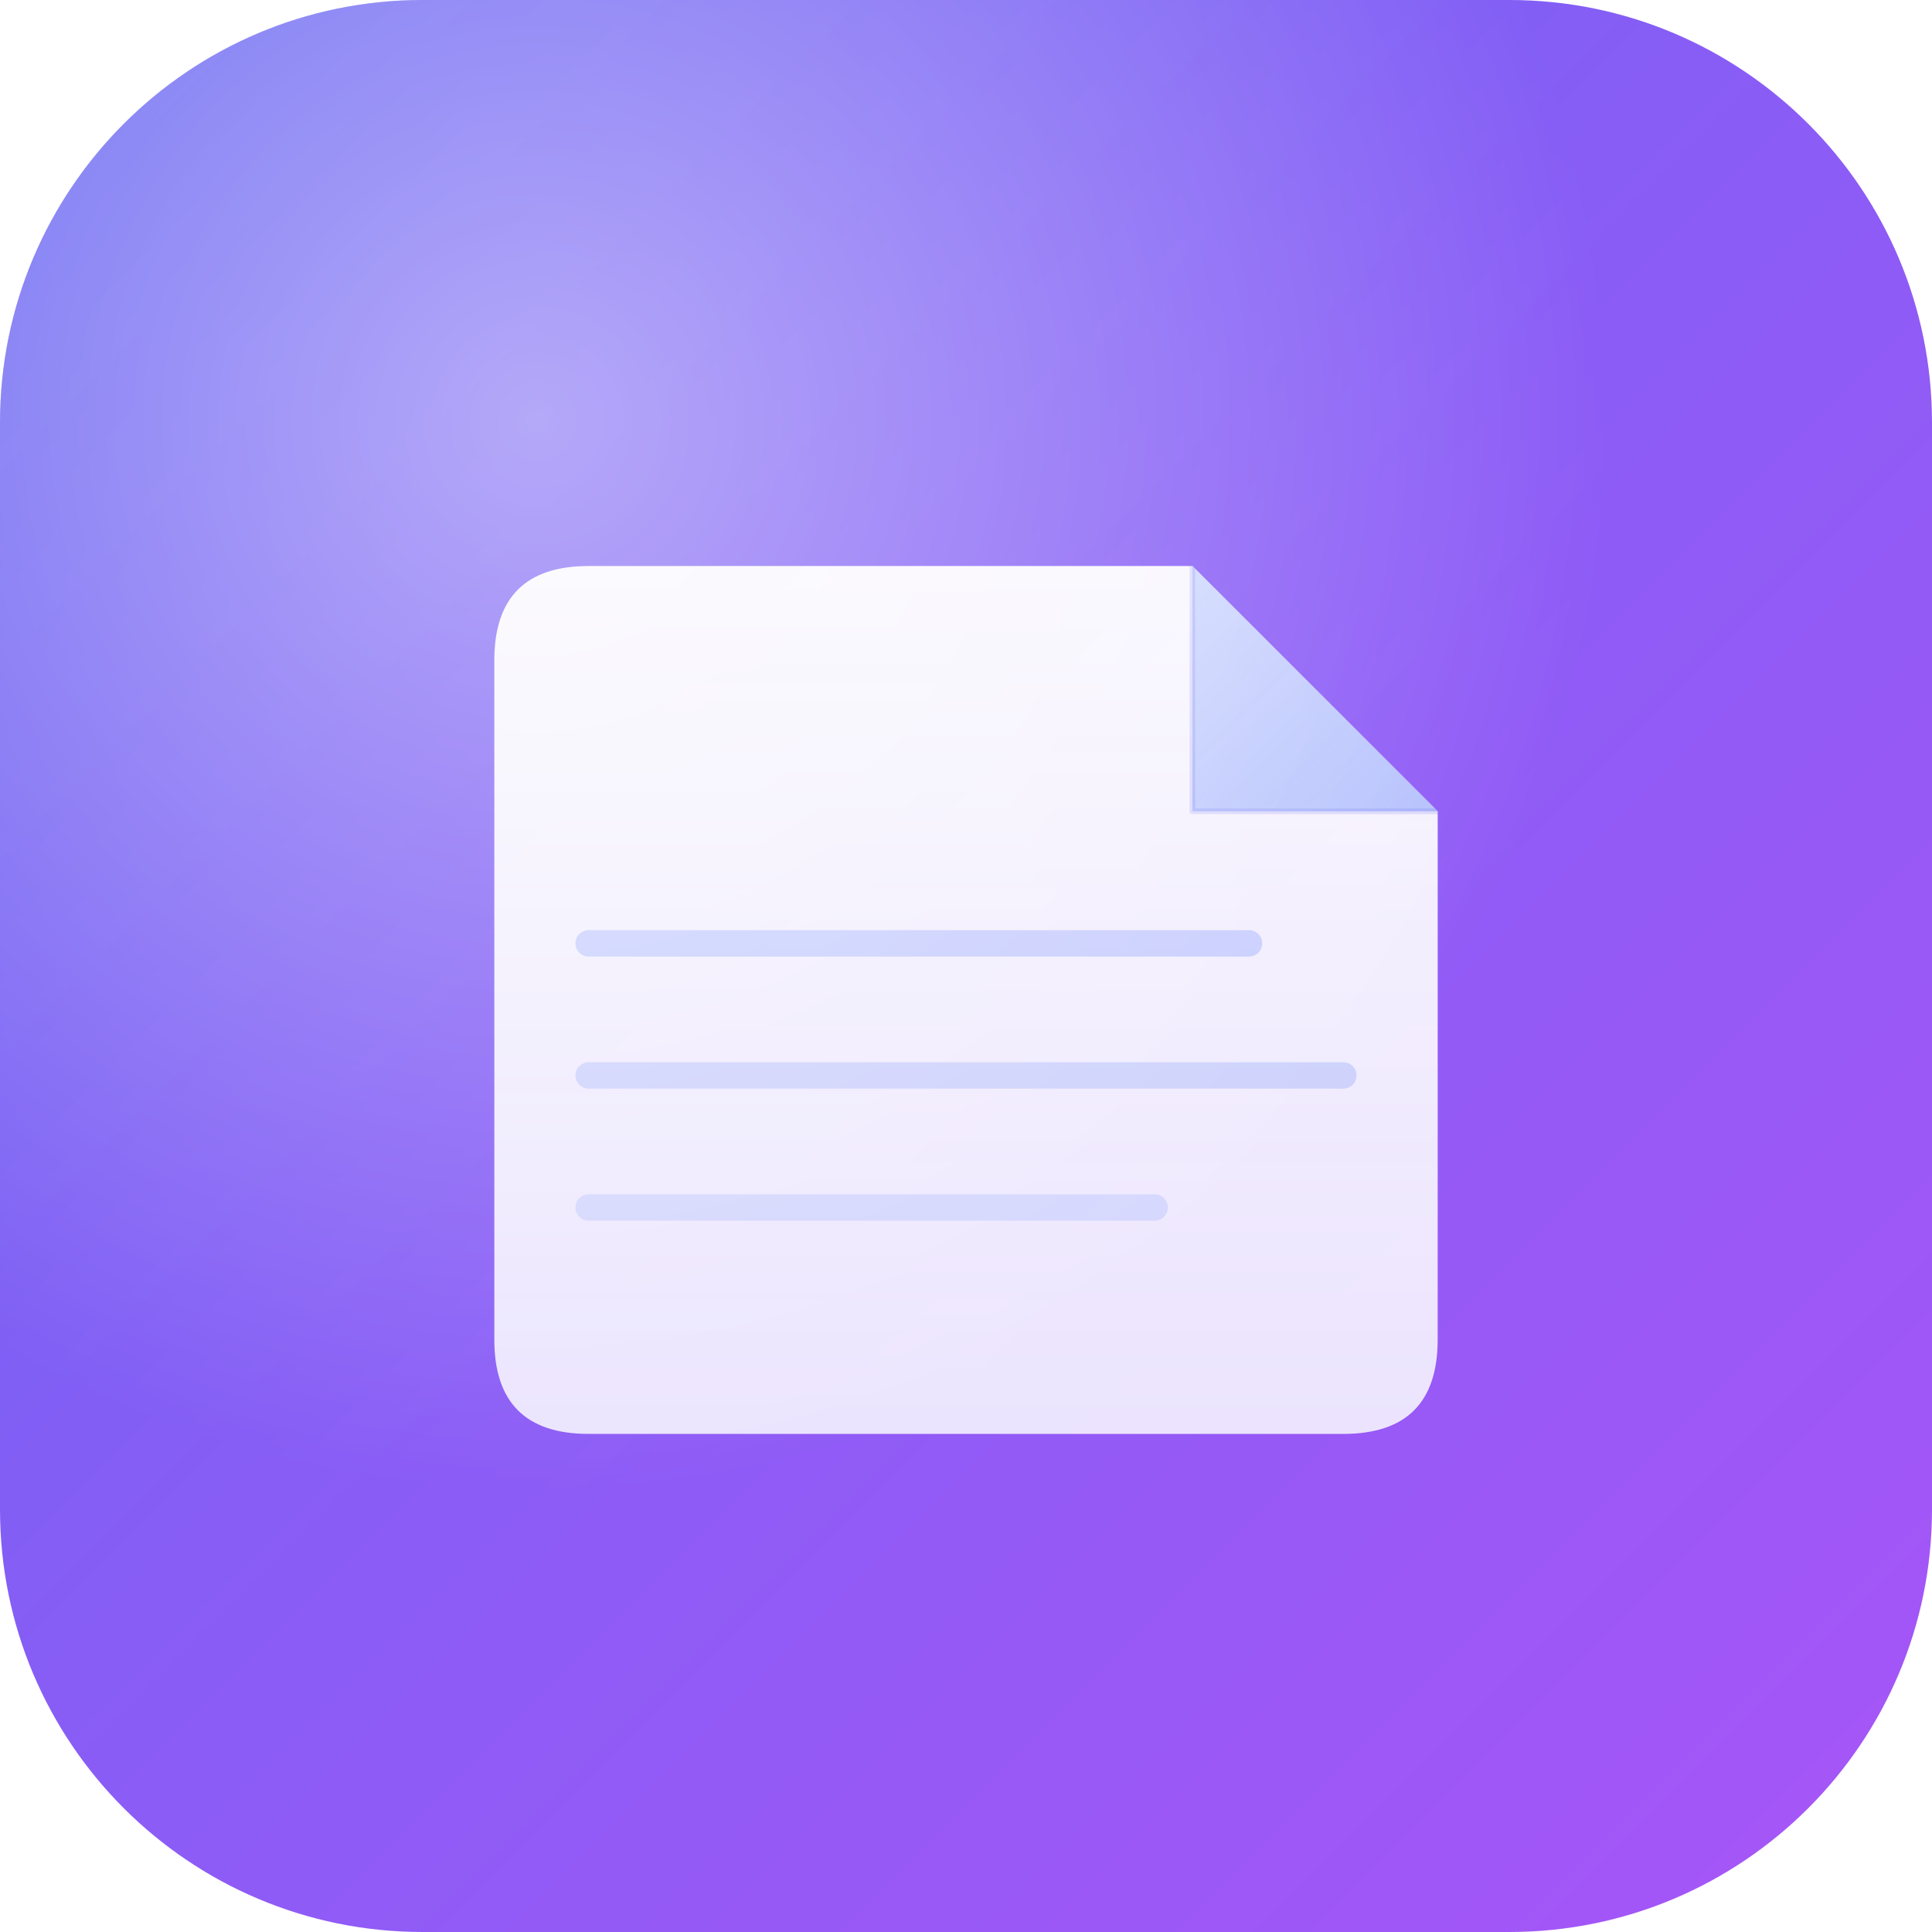
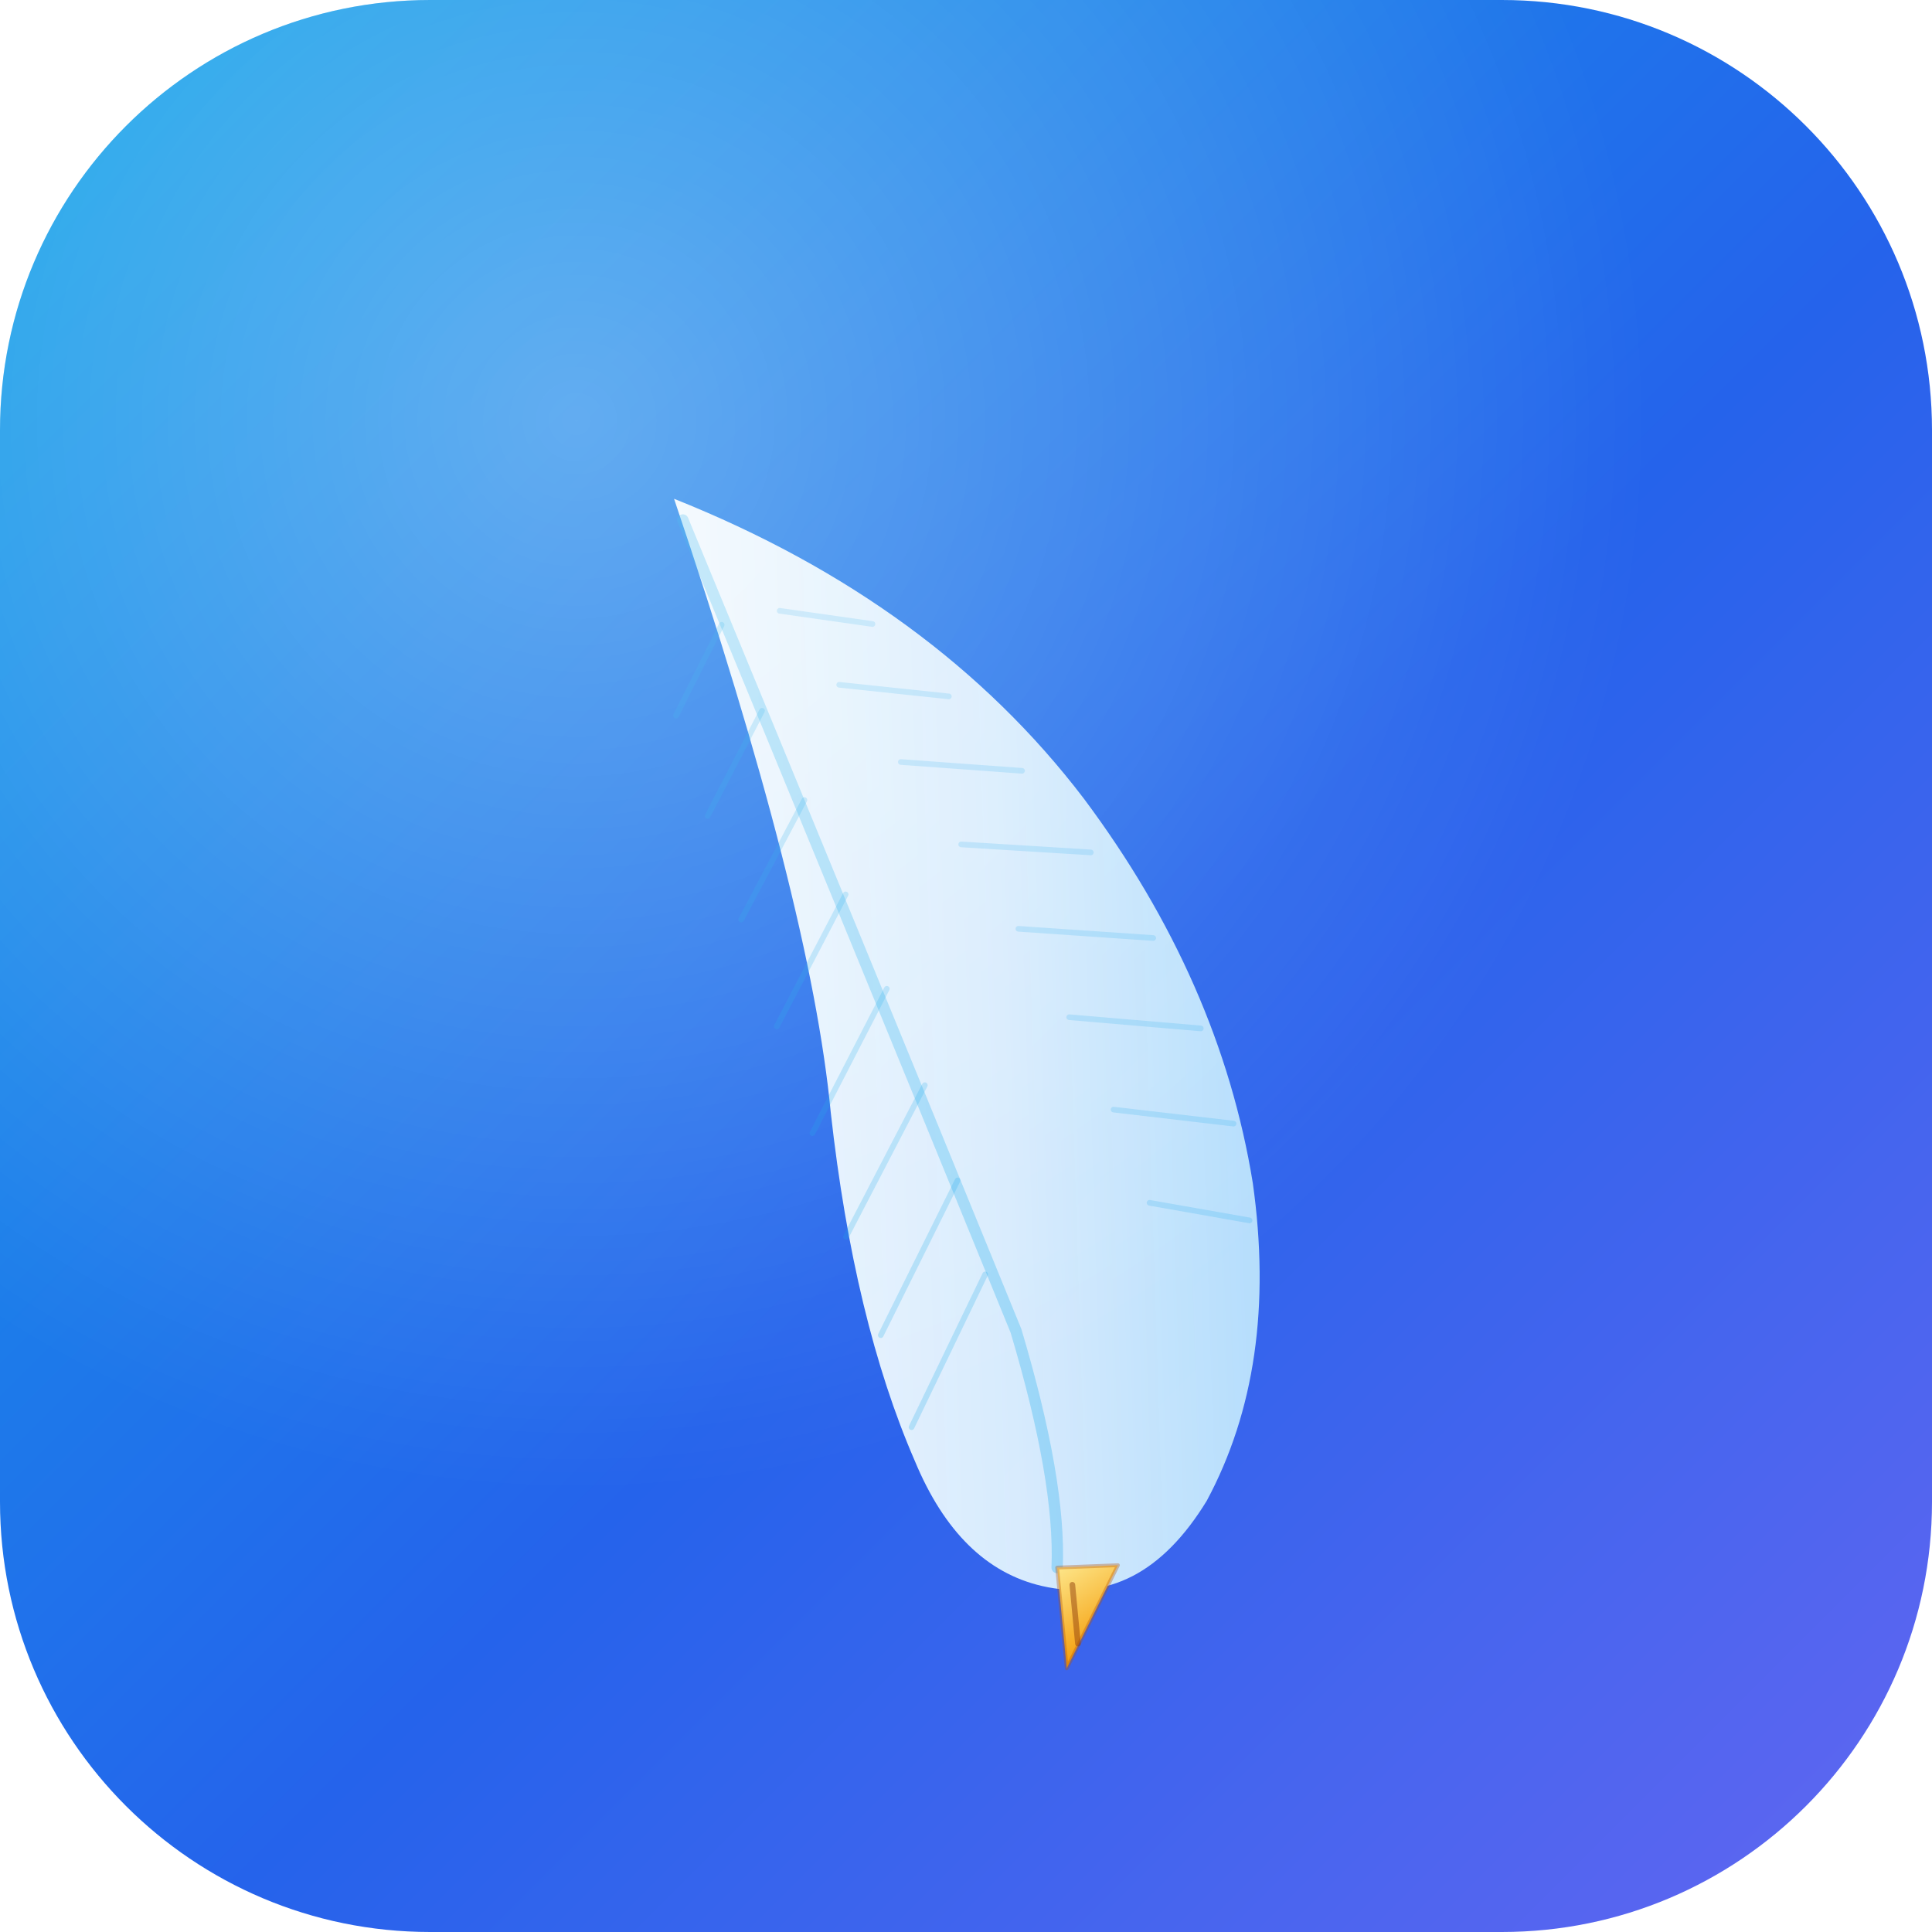
<svg xmlns="http://www.w3.org/2000/svg" width="1024" height="1024" viewBox="0 0 1024 1024">
  <defs>
    <linearGradient id="bg" x1="0%" y1="0%" x2="100%" y2="100%">
-       <stop offset="0%" stop-color="#6366f1" />
-       <stop offset="50%" stop-color="#8b5cf6" />
-       <stop offset="100%" stop-color="#a855f7" />
+       <stop offset="0%" stop-color="#0ea5e9" />
+       <stop offset="55%" stop-color="#2563eb" />
+       <stop offset="100%" stop-color="#6366f1" />
    </linearGradient>
-     <linearGradient id="paper" x1="0%" y1="0%" x2="0%" y2="100%">
-       <stop offset="0%" stop-color="#ffffff" stop-opacity="0.95" />
-       <stop offset="100%" stop-color="#f5f3ff" stop-opacity="0.9" />
+     <linearGradient id="feather" x1="20%" y1="10%" x2="80%" y2="90%">
+       <stop offset="0%" stop-color="#ffffff" stop-opacity="0.98" />
+       <stop offset="60%" stop-color="#e0f2fe" stop-opacity="0.95" />
+       <stop offset="100%" stop-color="#bae6fd" stop-opacity="0.92" />
    </linearGradient>
-     <linearGradient id="fold" x1="0%" y1="0%" x2="100%" y2="100%">
-       <stop offset="0%" stop-color="#c7d2fe" stop-opacity="0.85" />
-       <stop offset="100%" stop-color="#a5b4fc" stop-opacity="0.8" />
+     <linearGradient id="tip" x1="0%" y1="0%" x2="0%" y2="100%">
+       <stop offset="0%" stop-color="#fde68a" />
+       <stop offset="100%" stop-color="#f59e0b" />
    </linearGradient>
-     <radialGradient id="glow" cx="28%" cy="22%" r="55%">
-       <stop offset="0%" stop-color="#ffffff" stop-opacity="0.45" />
+     <radialGradient id="glow" cx="30%" cy="22%" r="55%">
+       <stop offset="0%" stop-color="#ffffff" stop-opacity="0.32" />
      <stop offset="100%" stop-color="#ffffff" stop-opacity="0" />
    </radialGradient>
  </defs>
-   <rect x="0" y="0" width="1024" height="1024" rx="224" ry="224" fill="url(#bg)" />
-   <path d="     M 312 300     L 632 300     L 762 430     L 762 710     Q 762 760 712 760     L 312 760     Q 262 760 262 710     L 262 350     Q 262 300 312 300     Z   " fill="url(#paper)" />
-   <path d="M 632 300 L 632 430 L 762 430 Z" fill="url(#fold)" />
-   <path d="M 632 300 L 632 430 L 762 430" fill="none" stroke="#6366f1" stroke-opacity="0.18" stroke-width="3" stroke-linejoin="round" />
-   <line x1="312" y1="500" x2="662" y2="500" stroke="#a5b4fc" stroke-opacity="0.55" stroke-width="14" stroke-linecap="round" />
-   <line x1="312" y1="570" x2="712" y2="570" stroke="#a5b4fc" stroke-opacity="0.45" stroke-width="14" stroke-linecap="round" />
-   <line x1="312" y1="640" x2="612" y2="640" stroke="#a5b4fc" stroke-opacity="0.35" stroke-width="14" stroke-linecap="round" />
-   <rect x="0" y="0" width="1024" height="1024" rx="224" ry="224" fill="url(#glow)" />
+   <rect x="0" y="0" width="1024" height="1024" rx="228" ry="228" fill="url(#bg)" />
+   <g transform="rotate(-32 512 512)">
+     <path d="       M 512 220       Q 600 340 612 470       Q 622 590 580 690       Q 540 780 470 820       Q 410 850 372 812       Q 340 780 350 720       Q 362 640 410 540       Q 460 440 512 220       Z     " fill="url(#feather)" />
+     <path d="M 510 232 Q 470 470 432 690 Q 410 770 384 808" fill="none" stroke="#0ea5e9" stroke-opacity="0.28" stroke-width="6" stroke-linecap="round" />
+     <g stroke="#0ea5e9" stroke-opacity="0.22" stroke-width="3" stroke-linecap="round" fill="none">
+       <line x1="498" y1="290" x2="452" y2="318" />
+       <line x1="492" y1="340" x2="438" y2="372" />
+       <line x1="486" y1="392" x2="424" y2="428" />
+       <line x1="478" y1="446" x2="410" y2="486" />
+       <line x1="470" y1="500" x2="396" y2="544" />
+       <line x1="460" y1="554" x2="382" y2="600" />
+       <line x1="448" y1="606" x2="370" y2="654" />
+       <line x1="434" y1="656" x2="358" y2="704" />
+     </g>
+     <g stroke="#0ea5e9" stroke-opacity="0.18" stroke-width="3" stroke-linecap="round" fill="none">
+       <line x1="528" y1="300" x2="566" y2="332" />
+       <line x1="534" y1="350" x2="580" y2="386" />
+       <line x1="540" y1="402" x2="592" y2="440" />
+       <line x1="544" y1="456" x2="600" y2="496" />
+       <line x1="546" y1="510" x2="604" y2="552" />
+       <line x1="544" y1="564" x2="600" y2="606" />
+       <line x1="538" y1="618" x2="588" y2="658" />
+       <line x1="528" y1="670" x2="568" y2="706" />
+     </g>
+     <path d="M 384 808 L 412 824 L 360 856 Z" fill="url(#tip)" />
+     <path d="M 384 808 L 412 824 L 360 856 Z" fill="none" stroke="#b45309" stroke-opacity="0.35" stroke-width="2" stroke-linejoin="round" />
+     <line x1="386" y1="820" x2="372" y2="848" stroke="#92400e" stroke-opacity="0.5" stroke-width="3" stroke-linecap="round" />
+   </g>
+   <rect x="0" y="0" width="1024" height="1024" rx="228" ry="228" fill="url(#glow)" />
</svg>
